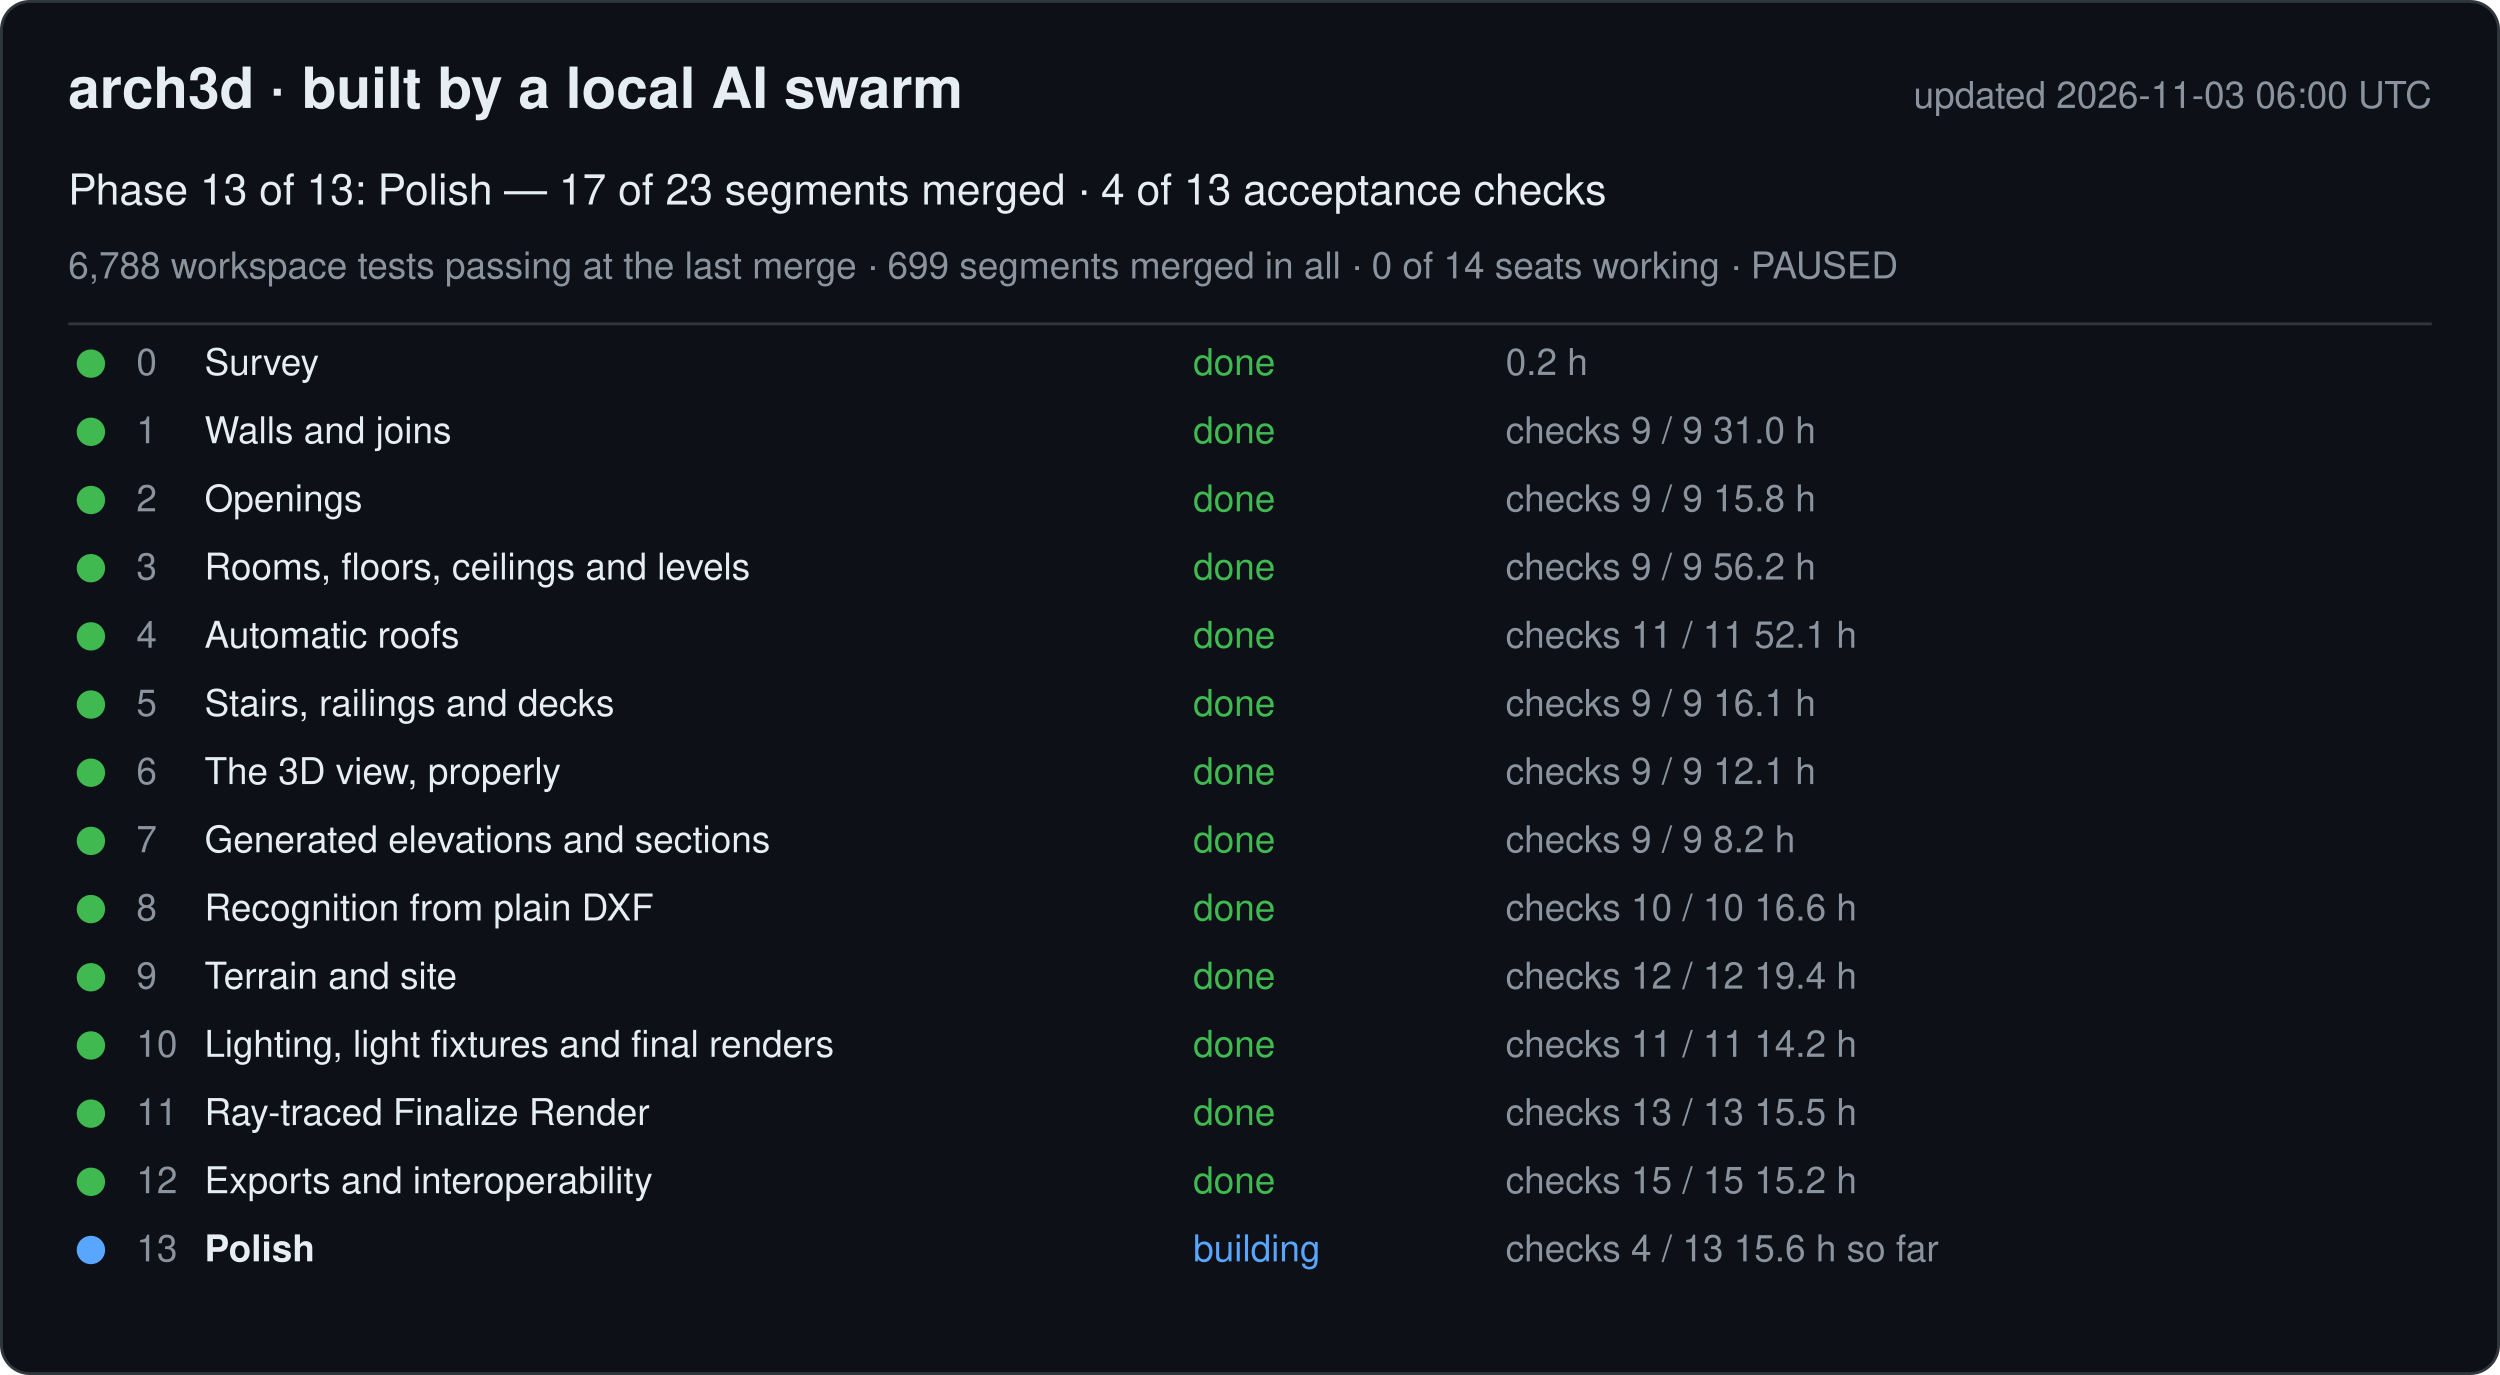
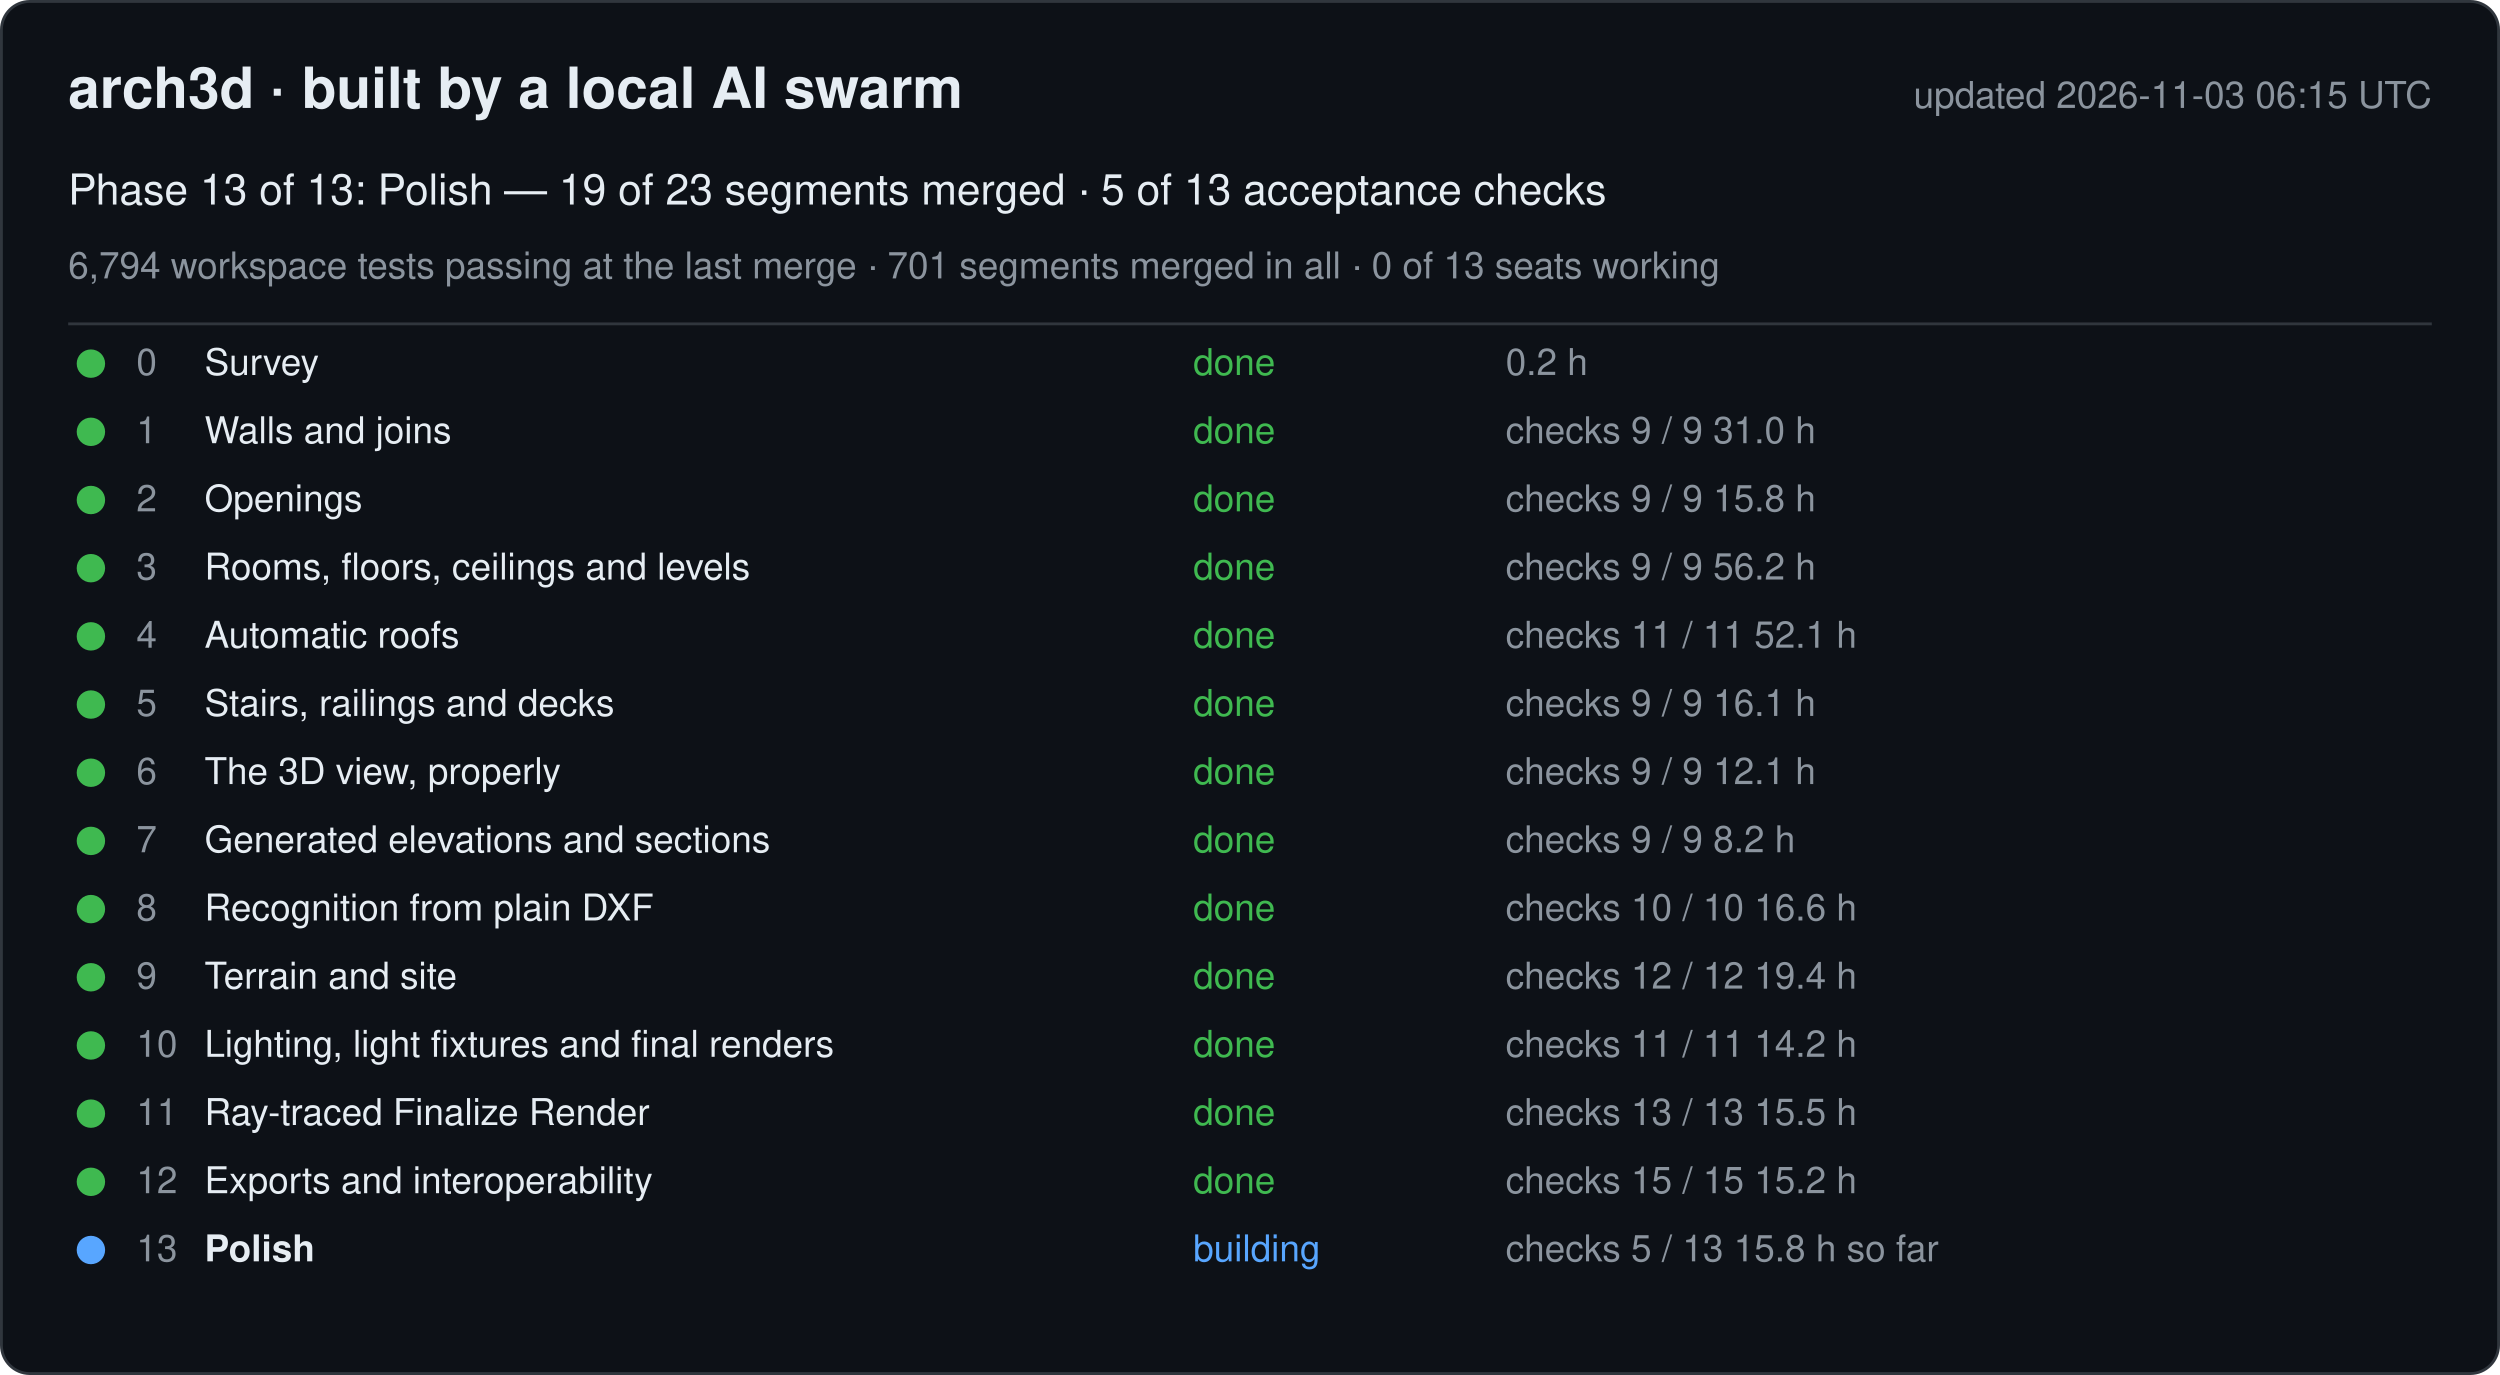
<svg xmlns="http://www.w3.org/2000/svg" width="880" height="484" viewBox="0 0 880 484" font-family="-apple-system, Segoe UI, Helvetica, Arial, sans-serif">
  <rect x="0.5" y="0.5" width="879" height="483" rx="10" fill="#0d1117" stroke="#30363d" />
  <text x="24" y="38" font-size="20" font-weight="600" fill="#e6edf3">arch3d · built by a local AI swarm</text>
-   <text x="856" y="38" font-size="13" fill="#8b949e" text-anchor="end">updated 2026-11-03 06:00 UTC</text>
-   <text x="24" y="72" font-size="15" fill="#e6edf3">Phase 13 of 13: Polish — 17 of 23 segments merged · 4 of 13 acceptance checks</text>
-   <text x="24" y="98" font-size="13" fill="#8b949e">6,788 workspace tests passing at the last merge · 699 segments merged in all · 0 of 14 seats working · PAUSED</text>
+   <text x="856" y="38" font-size="13" fill="#8b949e" text-anchor="end">updated 2026-11-03 06:15 UTC</text>
+   <text x="24" y="72" font-size="15" fill="#e6edf3">Phase 13 of 13: Polish — 19 of 23 segments merged · 5 of 13 acceptance checks</text>
+   <text x="24" y="98" font-size="13" fill="#8b949e">6,794 workspace tests passing at the last merge · 701 segments merged in all · 0 of 13 seats working</text>
  <line x1="24" y1="114" x2="856" y2="114" stroke="#30363d" />
  <g data-phase="0">
    <circle cx="32" cy="128" r="5" fill="#3fb950" />
    <text x="48" y="132" font-size="13" fill="#8b949e">0</text>
    <text x="72" y="132" font-size="13" fill="#e6edf3">Survey</text>
    <text x="420" y="132" font-size="13" fill="#3fb950">done</text>
    <text x="530" y="132" font-size="13" fill="#8b949e">0.2 h</text>
  </g>
  <g data-phase="1">
    <circle cx="32" cy="152" r="5" fill="#3fb950" />
    <text x="48" y="156" font-size="13" fill="#8b949e">1</text>
    <text x="72" y="156" font-size="13" fill="#e6edf3">Walls and joins</text>
    <text x="420" y="156" font-size="13" fill="#3fb950">done</text>
    <text x="530" y="156" font-size="13" fill="#8b949e">checks 9 / 9   31.0 h</text>
  </g>
  <g data-phase="2">
    <circle cx="32" cy="176" r="5" fill="#3fb950" />
    <text x="48" y="180" font-size="13" fill="#8b949e">2</text>
    <text x="72" y="180" font-size="13" fill="#e6edf3">Openings</text>
    <text x="420" y="180" font-size="13" fill="#3fb950">done</text>
    <text x="530" y="180" font-size="13" fill="#8b949e">checks 9 / 9   15.8 h</text>
  </g>
  <g data-phase="3">
    <circle cx="32" cy="200" r="5" fill="#3fb950" />
    <text x="48" y="204" font-size="13" fill="#8b949e">3</text>
    <text x="72" y="204" font-size="13" fill="#e6edf3">Rooms, floors, ceilings and levels</text>
    <text x="420" y="204" font-size="13" fill="#3fb950">done</text>
    <text x="530" y="204" font-size="13" fill="#8b949e">checks 9 / 9   56.2 h</text>
  </g>
  <g data-phase="4">
    <circle cx="32" cy="224" r="5" fill="#3fb950" />
    <text x="48" y="228" font-size="13" fill="#8b949e">4</text>
    <text x="72" y="228" font-size="13" fill="#e6edf3">Automatic roofs</text>
    <text x="420" y="228" font-size="13" fill="#3fb950">done</text>
    <text x="530" y="228" font-size="13" fill="#8b949e">checks 11 / 11   52.1 h</text>
  </g>
  <g data-phase="5">
    <circle cx="32" cy="248" r="5" fill="#3fb950" />
    <text x="48" y="252" font-size="13" fill="#8b949e">5</text>
    <text x="72" y="252" font-size="13" fill="#e6edf3">Stairs, railings and decks</text>
    <text x="420" y="252" font-size="13" fill="#3fb950">done</text>
    <text x="530" y="252" font-size="13" fill="#8b949e">checks 9 / 9   16.1 h</text>
  </g>
  <g data-phase="6">
    <circle cx="32" cy="272" r="5" fill="#3fb950" />
    <text x="48" y="276" font-size="13" fill="#8b949e">6</text>
    <text x="72" y="276" font-size="13" fill="#e6edf3">The 3D view, properly</text>
    <text x="420" y="276" font-size="13" fill="#3fb950">done</text>
    <text x="530" y="276" font-size="13" fill="#8b949e">checks 9 / 9   12.1 h</text>
  </g>
  <g data-phase="7">
    <circle cx="32" cy="296" r="5" fill="#3fb950" />
    <text x="48" y="300" font-size="13" fill="#8b949e">7</text>
    <text x="72" y="300" font-size="13" fill="#e6edf3">Generated elevations and sections</text>
    <text x="420" y="300" font-size="13" fill="#3fb950">done</text>
    <text x="530" y="300" font-size="13" fill="#8b949e">checks 9 / 9   8.2 h</text>
  </g>
  <g data-phase="8">
    <circle cx="32" cy="320" r="5" fill="#3fb950" />
    <text x="48" y="324" font-size="13" fill="#8b949e">8</text>
    <text x="72" y="324" font-size="13" fill="#e6edf3">Recognition from plain DXF</text>
    <text x="420" y="324" font-size="13" fill="#3fb950">done</text>
    <text x="530" y="324" font-size="13" fill="#8b949e">checks 10 / 10   16.6 h</text>
  </g>
  <g data-phase="9">
    <circle cx="32" cy="344" r="5" fill="#3fb950" />
    <text x="48" y="348" font-size="13" fill="#8b949e">9</text>
    <text x="72" y="348" font-size="13" fill="#e6edf3">Terrain and site</text>
    <text x="420" y="348" font-size="13" fill="#3fb950">done</text>
    <text x="530" y="348" font-size="13" fill="#8b949e">checks 12 / 12   19.4 h</text>
  </g>
  <g data-phase="10">
    <circle cx="32" cy="368" r="5" fill="#3fb950" />
    <text x="48" y="372" font-size="13" fill="#8b949e">10</text>
    <text x="72" y="372" font-size="13" fill="#e6edf3">Lighting, light fixtures and final renders</text>
    <text x="420" y="372" font-size="13" fill="#3fb950">done</text>
    <text x="530" y="372" font-size="13" fill="#8b949e">checks 11 / 11   14.2 h</text>
  </g>
  <g data-phase="11">
    <circle cx="32" cy="392" r="5" fill="#3fb950" />
    <text x="48" y="396" font-size="13" fill="#8b949e">11</text>
    <text x="72" y="396" font-size="13" fill="#e6edf3">Ray-traced Finalize Render</text>
    <text x="420" y="396" font-size="13" fill="#3fb950">done</text>
    <text x="530" y="396" font-size="13" fill="#8b949e">checks 13 / 13   15.5 h</text>
  </g>
  <g data-phase="12">
    <circle cx="32" cy="416" r="5" fill="#3fb950" />
    <text x="48" y="420" font-size="13" fill="#8b949e">12</text>
    <text x="72" y="420" font-size="13" fill="#e6edf3">Exports and interoperability</text>
    <text x="420" y="420" font-size="13" fill="#3fb950">done</text>
    <text x="530" y="420" font-size="13" fill="#8b949e">checks 15 / 15   15.2 h</text>
  </g>
  <g data-phase="13">
    <circle cx="32" cy="440" r="5" fill="#58a6ff" />
    <text x="48" y="444" font-size="13" fill="#8b949e">13</text>
    <text x="72" y="444" font-size="13" fill="#e6edf3" font-weight="600">Polish</text>
    <text x="420" y="444" font-size="13" fill="#58a6ff">building</text>
-     <text x="530" y="444" font-size="13" fill="#8b949e">checks 4 / 13   15.6 h so far</text>
+     <text x="530" y="444" font-size="13" fill="#8b949e">checks 5 / 13   15.8 h so far</text>
  </g>
</svg>
